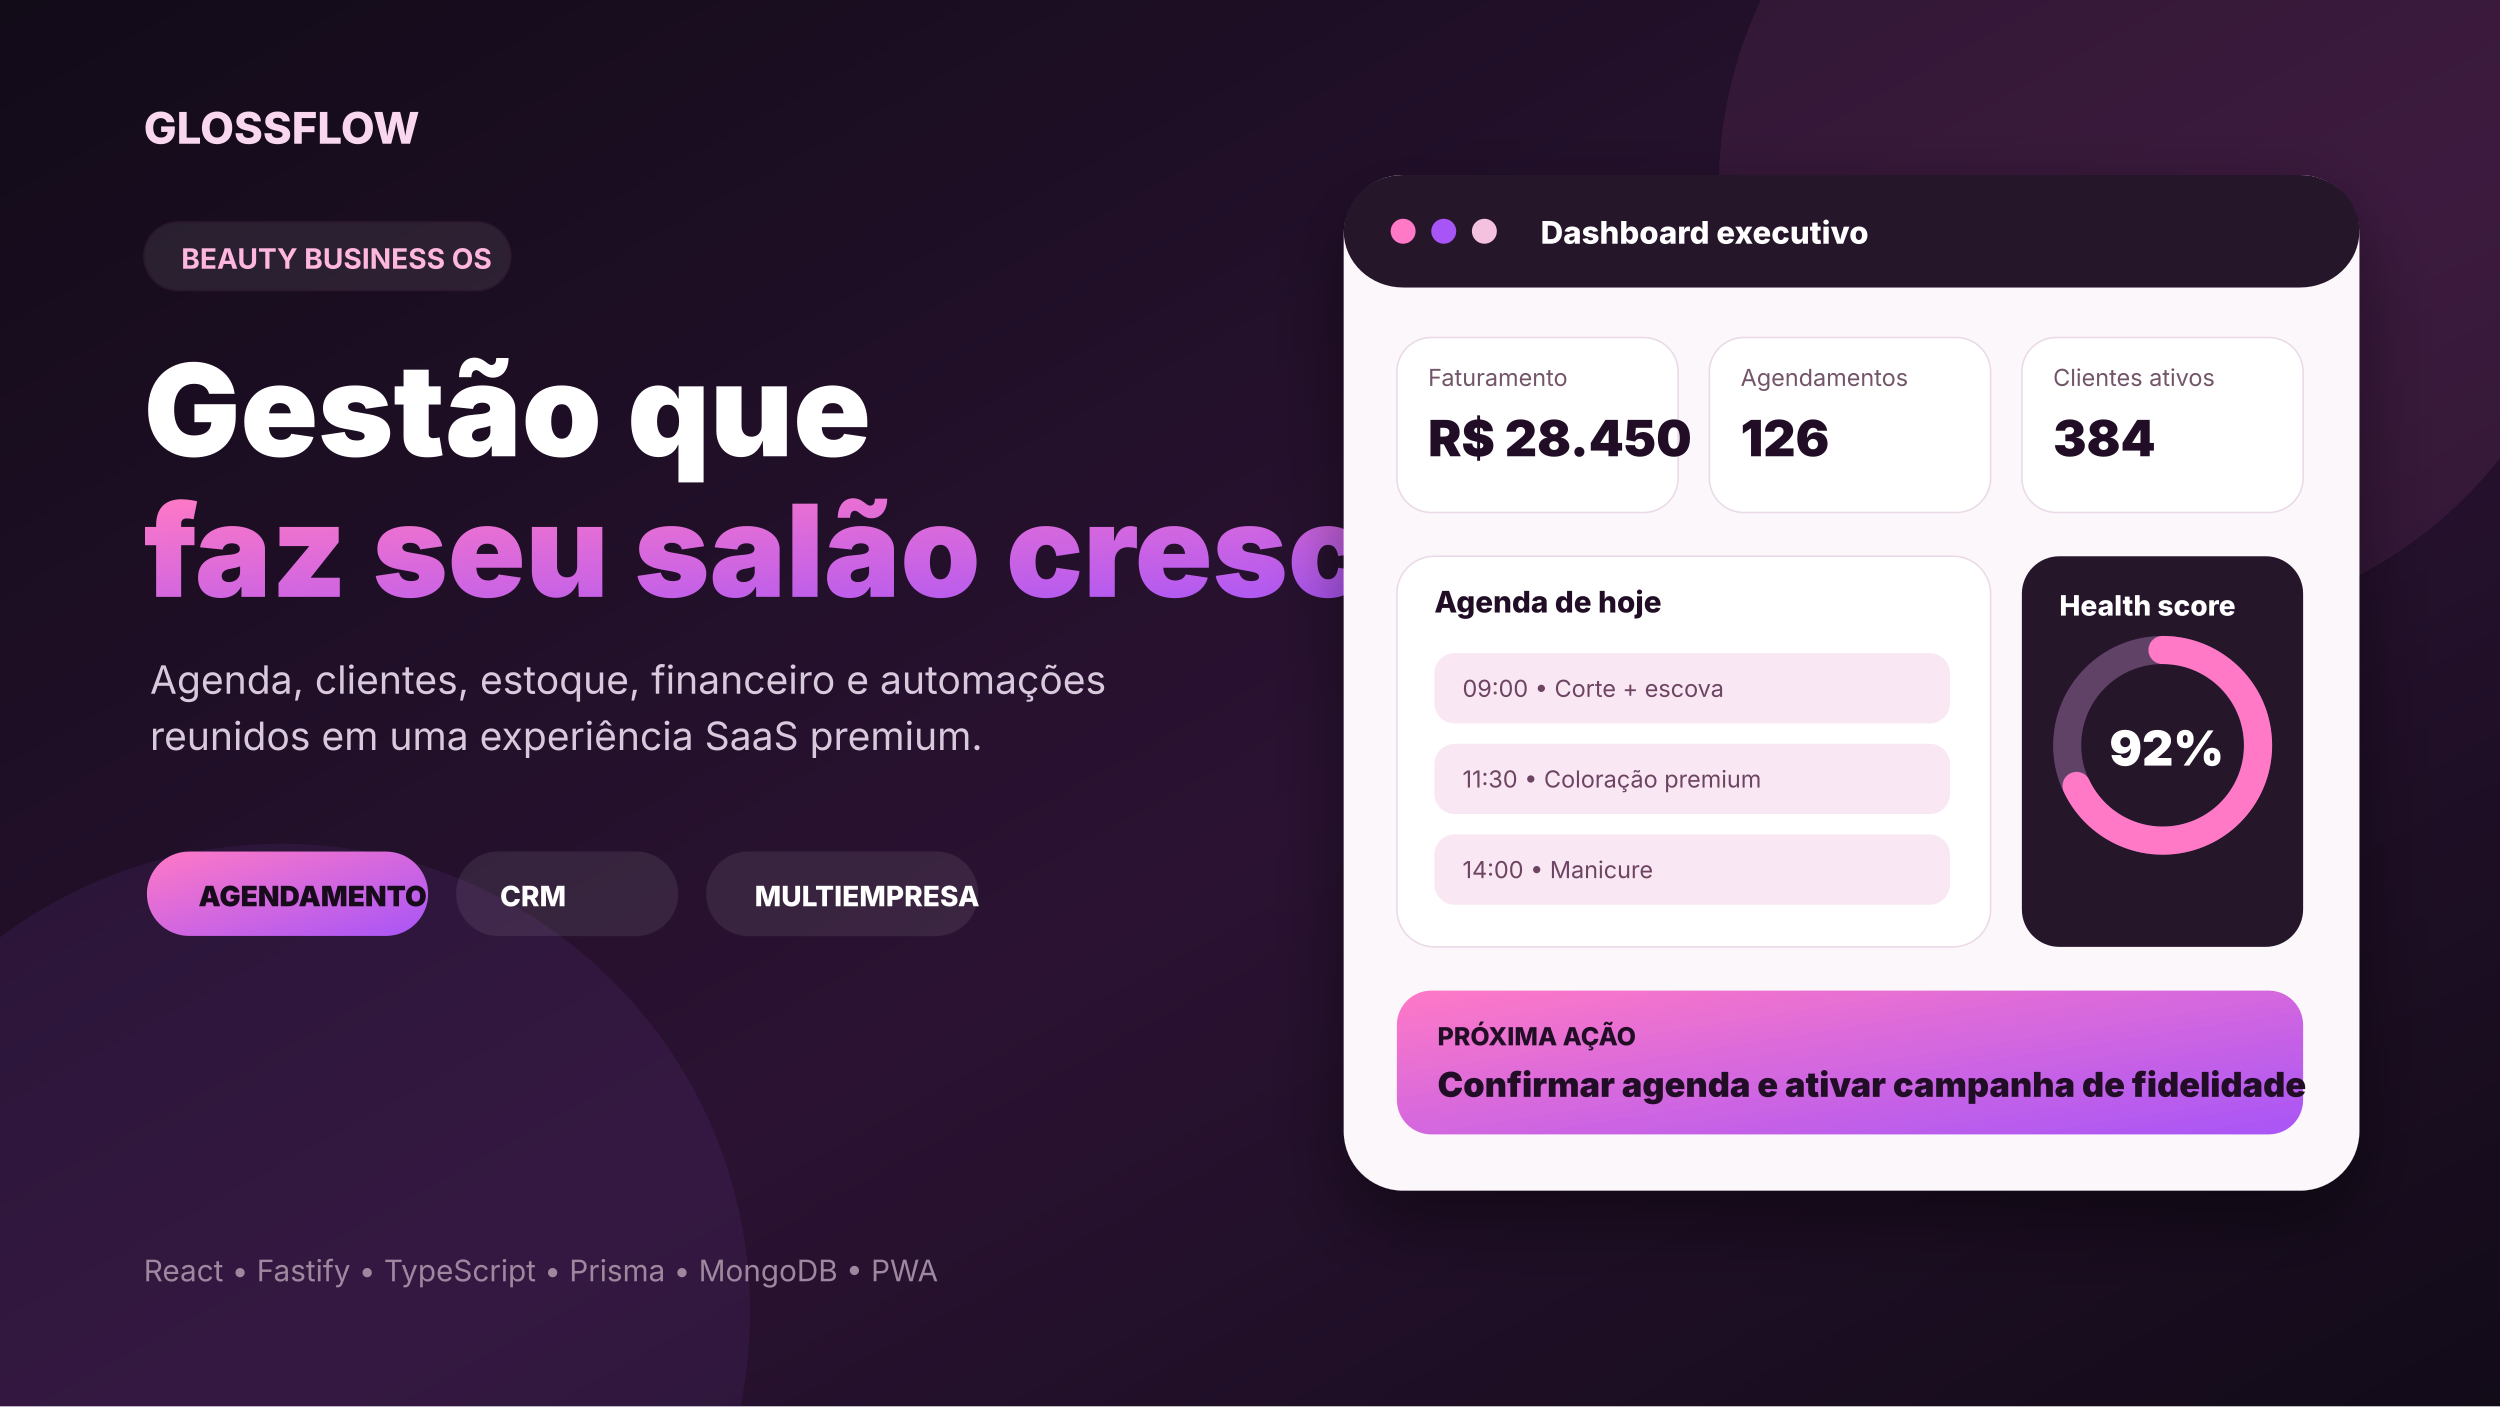
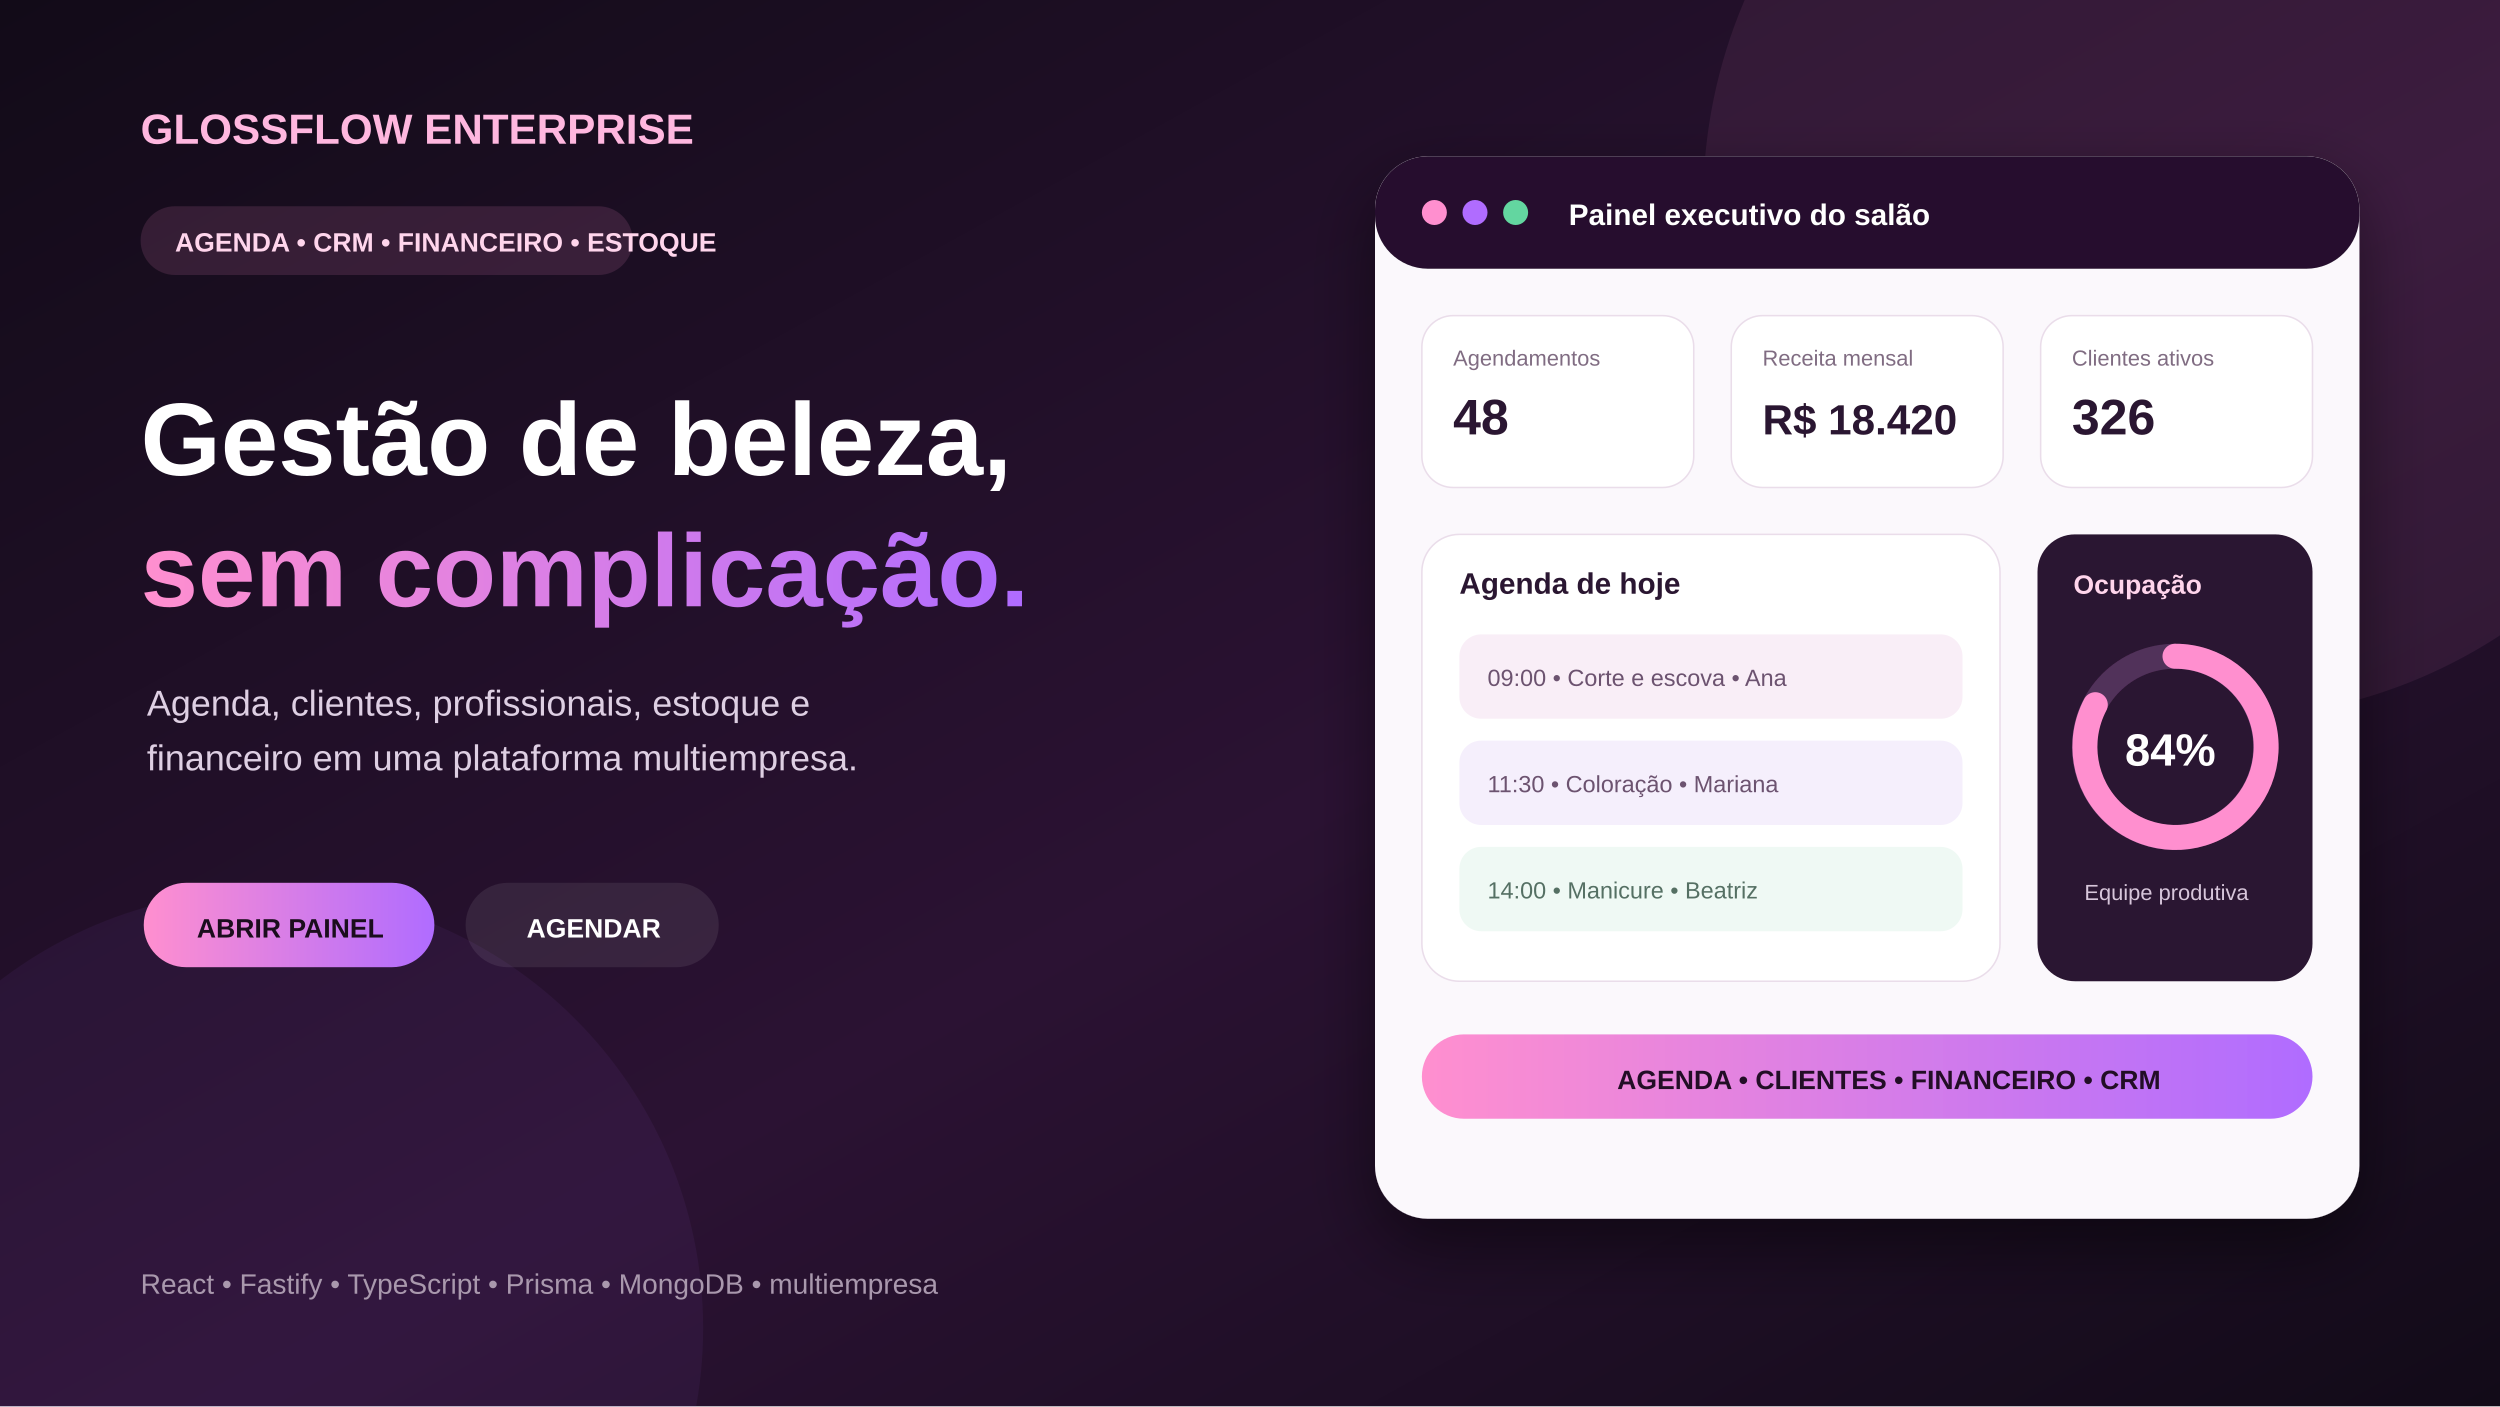
<svg xmlns="http://www.w3.org/2000/svg" width="1600" height="900" viewBox="0 0 1600 900" role="img" aria-labelledby="title desc">
  <defs>
    <linearGradient id="bg" x1="0" y1="0" x2="1" y2="1">
      <stop stop-color="#120b18" />
-       <stop offset="0.55" stop-color="#2b1233" />
+       <stop offset=".55" stop-color="#2b1233" />
      <stop offset="1" stop-color="#120b18" />
    </linearGradient>
-     <linearGradient id="accent" x1="0" y1="0" x2="1" y2="1">
-       <stop stop-color="#ff79c6" />
-       <stop offset="1" stop-color="#a855f7" />
+     <linearGradient id="ac" x1="0" y1="0" x2="1" y2="0">
+       <stop stop-color="#ff8fcf" />
+       <stop offset="1" stop-color="#b06cff" />
    </linearGradient>
-     <filter id="shadow">
-       <feDropShadow dx="0" dy="20" stdDeviation="25" flood-color="#000" flood-opacity=".45" />
+     <filter id="sh">
+       <feDropShadow dx="0" dy="18" stdDeviation="22" flood-opacity=".48" />
    </filter>
+     <clipPath id="safe">
+       <rect x="70" y="60" width="720" height="760" />
+     </clipPath>
  </defs>
  <rect width="1600" height="900" fill="url(#bg)" />
-   <circle cx="1380" cy="120" r="280" fill="#ff79c6" opacity=".08" />
-   <circle cx="180" cy="840" r="300" fill="#a855f7" opacity=".08" />
-   <g font-family="Inter,Arial,sans-serif">
-     <text x="92" y="92" fill="#f9d7ee" font-size="28" font-weight="800">GLOSSFLOW</text>
-     <rect x="92" y="142" width="235" height="44" rx="22" fill="#ffffff" opacity=".08" stroke="#ff79c6" />
-     <text x="116" y="172" fill="#ffb6df" font-size="18" font-weight="700">BEAUTY BUSINESS OS</text>
-     <text x="92" y="292" fill="#ffffff" font-size="82" font-weight="900">Gestão que</text>
-     <text x="92" y="382" fill="url(#accent)" font-size="82" font-weight="900">faz seu salão crescer.</text>
-     <text x="96" y="444" fill="#d8c9dd" font-size="25">Agenda, clientes, estoque, financeiro e automações</text>
-     <text x="96" y="480" fill="#d8c9dd" font-size="25">reunidos em uma experiência SaaS premium.</text>
-     <g transform="translate(94 545)">
-       <rect width="180" height="54" rx="27" fill="url(#accent)" />
-       <text x="33" y="35" fill="#170b1c" font-size="18" font-weight="900">AGENDAMENTO</text>
-       <rect x="198" width="142" height="54" rx="27" fill="#ffffff" opacity=".08" stroke="#ffffff" stroke-opacity=".18" />
-       <text x="226" y="35" fill="#fff" font-size="18" font-weight="800">CRM</text>
-       <rect x="358" width="174" height="54" rx="27" fill="#ffffff" opacity=".08" stroke="#ffffff" stroke-opacity=".18" />
-       <text x="389" y="35" fill="#fff" font-size="18" font-weight="800">MULTIEMPRESA</text>
+   <circle cx="1420" cy="130" r="330" fill="#ff8fcf" opacity=".08" />
+   <circle cx="170" cy="850" r="280" fill="#b06cff" opacity=".06" />
+   <g font-family="Arial,Helvetica,sans-serif">
+     <g clip-path="url(#safe)">
+       <text x="90" y="92" fill="#ffb7df" font-size="27" font-weight="700">GLOSSFLOW ENTERPRISE</text>
+       <rect x="90" y="132" width="315" height="44" rx="22" fill="#ff8fcf" opacity=".13" />
+       <text x="112" y="161" fill="#ffd5ec" font-size="17" font-weight="700">AGENDA • CRM • FINANCEIRO • ESTOQUE</text>
+       <text x="90" y="304" fill="#fff" font-size="66" font-weight="700">Gestão de beleza,</text>
+       <text x="90" y="388" fill="url(#ac)" font-size="66" font-weight="700">sem complicação.</text>
+       <text x="94" y="458" fill="#decfe3" font-size="23">Agenda, clientes, profissionais, estoque e</text>
+       <text x="94" y="493" fill="#decfe3" font-size="23">financeiro em uma plataforma multiempresa.</text>
+       <rect x="92" y="565" width="186" height="54" rx="27" fill="url(#ac)" />
+       <text x="126" y="600" fill="#1b0d1d" font-size="17" font-weight="700">ABRIR PAINEL</text>
+       <rect x="298" y="565" width="162" height="54" rx="27" fill="#fff" opacity=".08" />
+       <text x="337" y="600" fill="#fff" font-size="17" font-weight="700">AGENDAR</text>
    </g>
-     <g transform="translate(860 112)" filter="url(#shadow)">
-       <rect width="650" height="650" rx="38" fill="#fcf7fb" />
-       <rect width="650" height="72" rx="38" fill="#25142c" />
-       <circle cx="38" cy="36" r="8" fill="#ff79c6" />
-       <circle cx="64" cy="36" r="8" fill="#a855f7" />
-       <circle cx="90" cy="36" r="8" fill="#f4c2df" />
-       <text x="126" y="44" fill="#fff" font-size="20" font-weight="800">Dashboard executivo</text>
-       <rect x="34" y="104" width="180" height="112" rx="22" fill="#fff" stroke="#ead9e7" />
-       <text x="54" y="135" fill="#725568" font-size="15">Faturamento</text>
-       <text x="54" y="180" fill="#241128" font-size="32" font-weight="900">R$ 28.450</text>
-       <rect x="234" y="104" width="180" height="112" rx="22" fill="#fff" stroke="#ead9e7" />
-       <text x="254" y="135" fill="#725568" font-size="15">Agendamentos</text>
-       <text x="254" y="180" fill="#241128" font-size="32" font-weight="900">126</text>
-       <rect x="434" y="104" width="180" height="112" rx="22" fill="#fff" stroke="#ead9e7" />
-       <text x="454" y="135" fill="#725568" font-size="15">Clientes ativos</text>
-       <text x="454" y="180" fill="#241128" font-size="32" font-weight="900">384</text>
-       <rect x="34" y="244" width="380" height="250" rx="24" fill="#fff" stroke="#ead9e7" />
-       <text x="58" y="280" fill="#241128" font-size="19" font-weight="800">Agenda de hoje</text>
-       <g fill="#f9e7f3">
-         <rect x="58" y="306" width="330" height="45" rx="13" />
-         <rect x="58" y="364" width="330" height="45" rx="13" />
-         <rect x="58" y="422" width="330" height="45" rx="13" />
+     <g transform="translate(880 100)" filter="url(#sh)">
+       <rect width="630" height="680" rx="34" fill="#fbf8fc" />
+       <rect width="630" height="72" rx="34" fill="#26112d" />
+       <circle cx="38" cy="36" r="8" fill="#ff8fcf" />
+       <circle cx="64" cy="36" r="8" fill="#b06cff" />
+       <circle cx="90" cy="36" r="8" fill="#63d6a0" />
+       <text x="124" y="44" fill="#fff" font-size="19" font-weight="700">Painel executivo do salão</text>
+       <g transform="translate(30 102)">
+         <rect width="174" height="110" rx="20" fill="#fff" stroke="#eaddea" />
+         <text x="20" y="32" fill="#806c82" font-size="14">Agendamentos</text>
+         <text x="20" y="76" fill="#2c1830" font-size="32" font-weight="700">48</text>
+         <rect x="198" width="174" height="110" rx="20" fill="#fff" stroke="#eaddea" />
+         <text x="218" y="32" fill="#806c82" font-size="14">Receita mensal</text>
+         <text x="218" y="76" fill="#2c1830" font-size="27" font-weight="700">R$ 18.420</text>
+         <rect x="396" width="174" height="110" rx="20" fill="#fff" stroke="#eaddea" />
+         <text x="416" y="32" fill="#806c82" font-size="14">Clientes ativos</text>
+         <text x="416" y="76" fill="#2c1830" font-size="32" font-weight="700">326</text>
      </g>
-       <g fill="#6d4562" font-size="15">
-         <text x="76" y="334">09:00  •  Corte + escova</text>
-         <text x="76" y="392">11:30  •  Coloração premium</text>
-         <text x="76" y="450">14:00  •  Manicure</text>
+       <rect x="30" y="242" width="370" height="286" rx="24" fill="#fff" stroke="#eaddea" />
+       <text x="54" y="280" fill="#2c1830" font-size="19" font-weight="700">Agenda de hoje</text>
+       <g font-size="15">
+         <rect x="54" y="306" width="322" height="54" rx="14" fill="#f9eef7" />
+         <text x="72" y="339" fill="#6c526f">09:00 • Corte e escova • Ana</text>
+         <rect x="54" y="374" width="322" height="54" rx="14" fill="#f5effc" />
+         <text x="72" y="407" fill="#6c526f">11:30 • Coloração • Mariana</text>
+         <rect x="54" y="442" width="322" height="54" rx="14" fill="#eff9f4" />
+         <text x="72" y="475" fill="#557064">14:00 • Manicure • Beatriz</text>
      </g>
-       <rect x="434" y="244" width="180" height="250" rx="24" fill="#25142c" />
-       <text x="458" y="282" fill="#fff" font-size="18" font-weight="800">Health score</text>
-       <circle cx="524" cy="365" r="61" fill="none" stroke="#604366" stroke-width="18" />
-       <path d="M524 304a61 61 0 1 1-55 87" fill="none" stroke="#ff79c6" stroke-width="18" stroke-linecap="round" />
-       <text x="490" y="378" fill="#fff" font-size="31" font-weight="900">92%</text>
-       <rect x="34" y="522" width="580" height="92" rx="22" fill="url(#accent)" />
-       <text x="60" y="557" fill="#241128" font-size="16" font-weight="800">PRÓXIMA AÇÃO</text>
-       <text x="60" y="590" fill="#241128" font-size="22" font-weight="900">Confirmar agenda e ativar campanha de fidelidade</text>
+       <rect x="424" y="242" width="176" height="286" rx="24" fill="#2a1530" />
+       <text x="447" y="280" fill="#ffd5ec" font-size="17" font-weight="700">Ocupação</text>
+       <circle cx="512" cy="378" r="58" fill="none" stroke="#51305a" stroke-width="16" />
+       <path d="M512 320a58 58 0 1 1-51 31" fill="none" stroke="#ff8fcf" stroke-width="16" stroke-linecap="round" />
+       <text x="480" y="390" fill="#fff" font-size="29" font-weight="700">84%</text>
+       <text x="454" y="476" fill="#d7c6db" font-size="14">Equipe produtiva</text>
+       <rect x="30" y="562" width="570" height="54" rx="27" fill="url(#ac)" />
+       <text x="155" y="597" fill="#241026" font-size="17" font-weight="700">AGENDA • CLIENTES • FINANCEIRO • CRM</text>
    </g>
-     <text x="92" y="820" fill="#9e879f" font-size="19">React • Fastify • TypeScript • Prisma • MongoDB • PWA</text>
+     <text x="90" y="828" fill="#a998ad" font-size="18">React • Fastify • TypeScript • Prisma • MongoDB • multiempresa</text>
  </g>
</svg>
